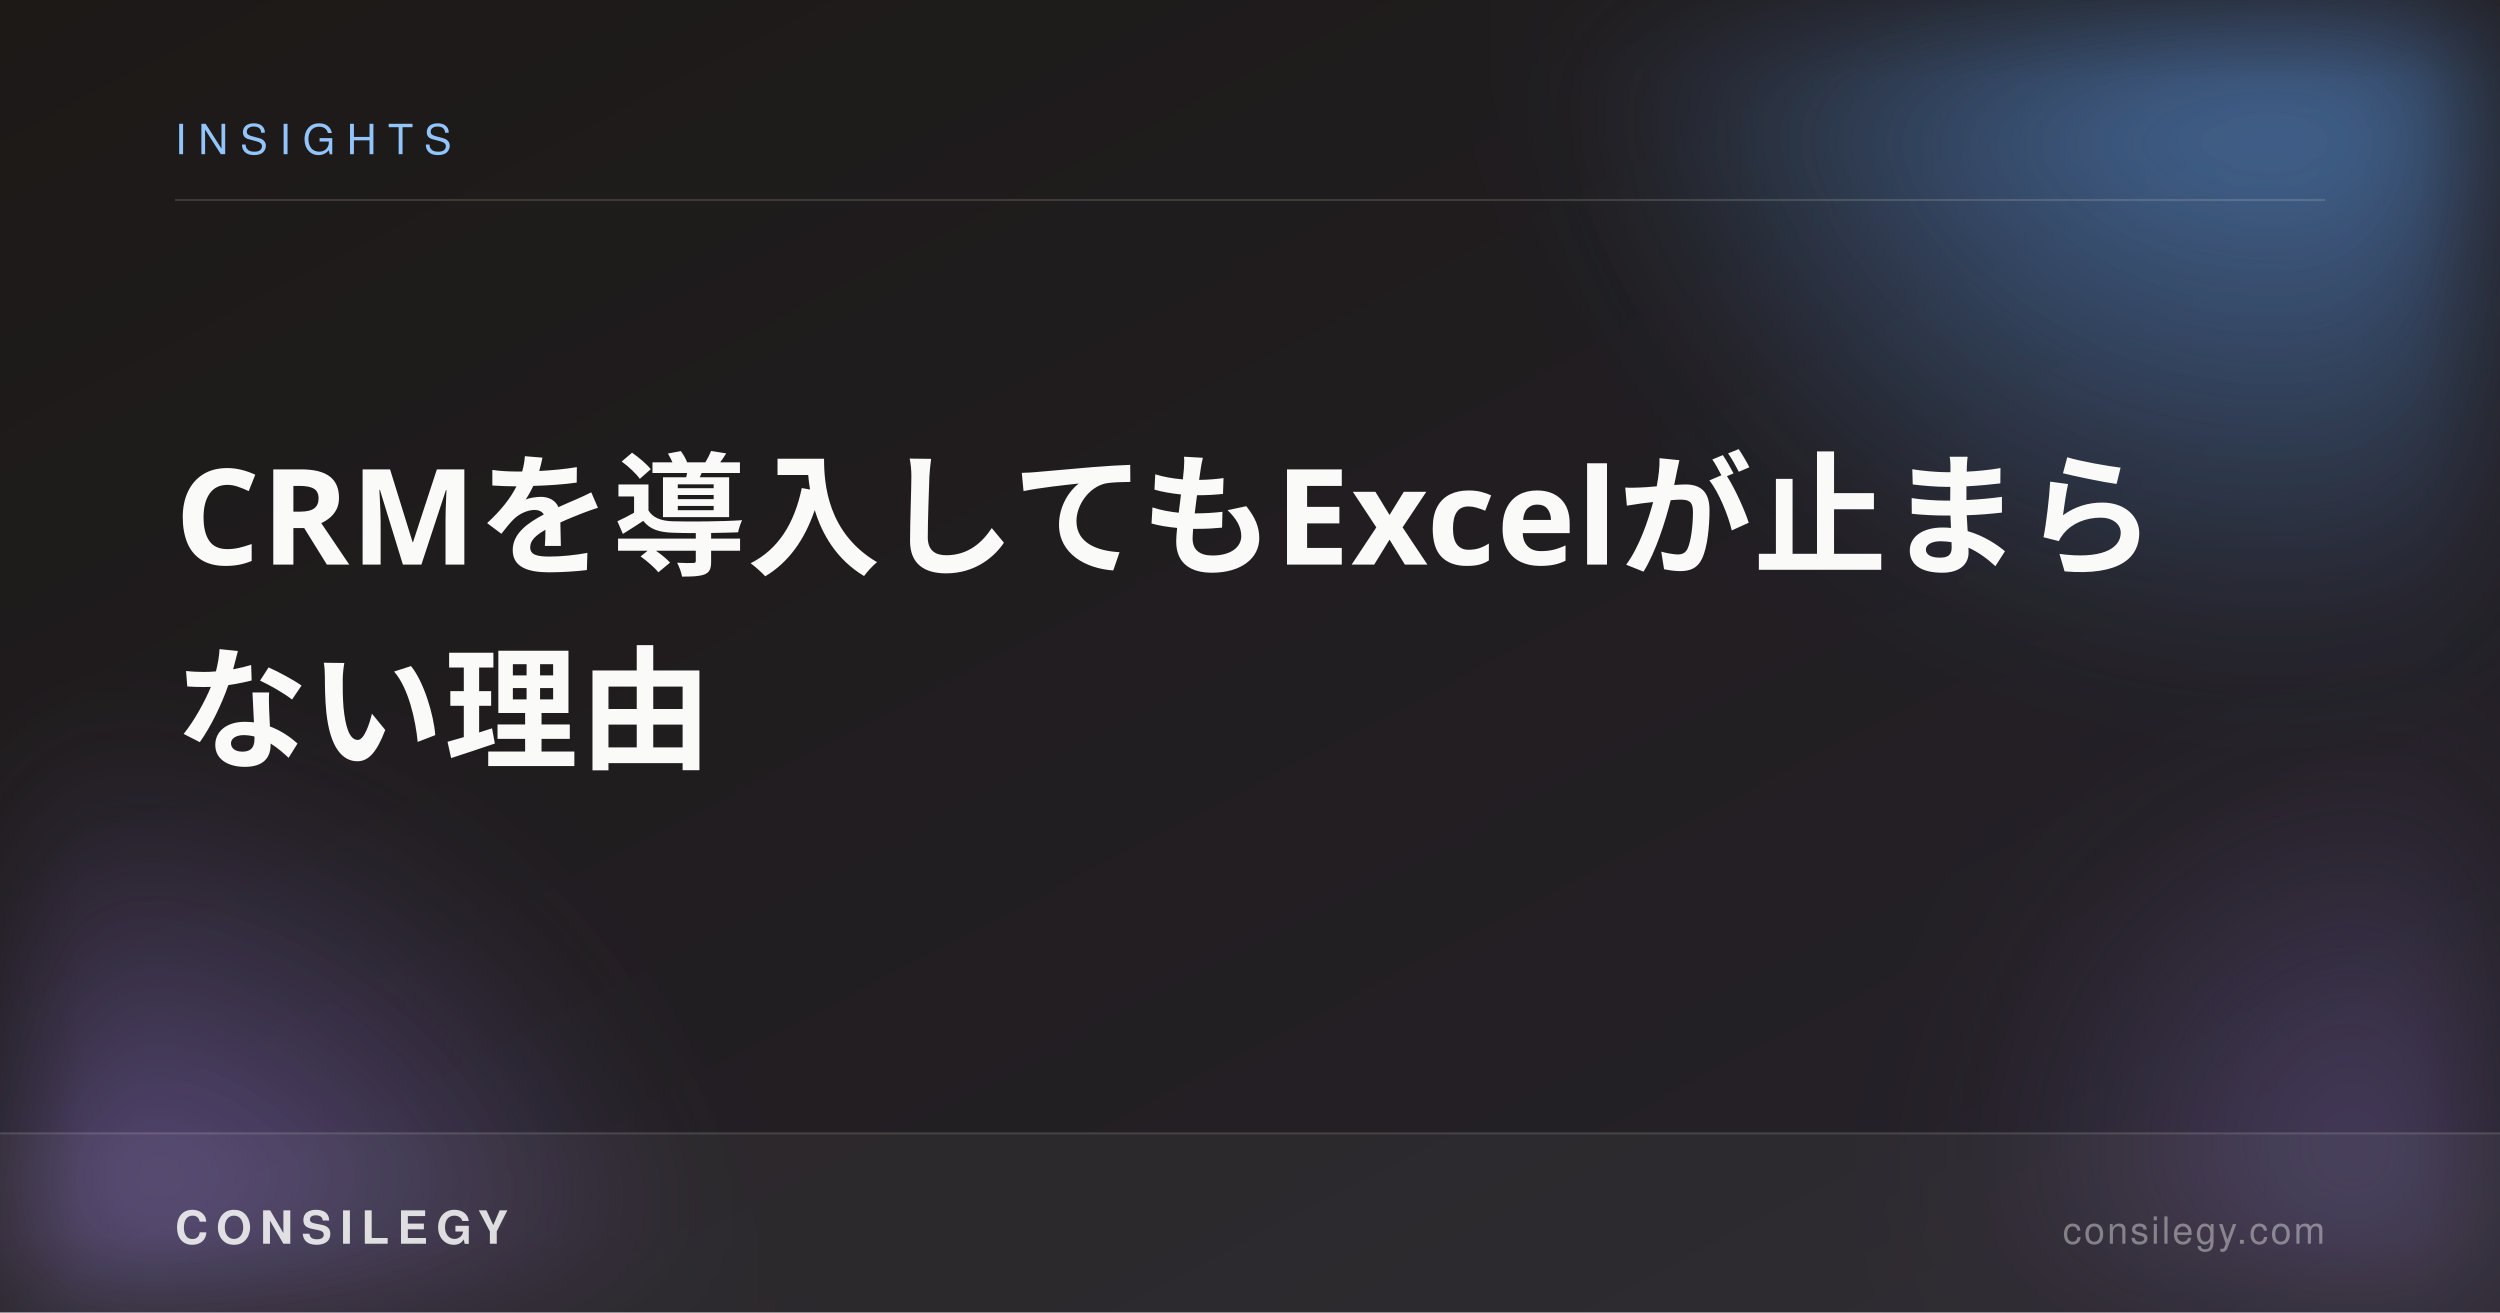
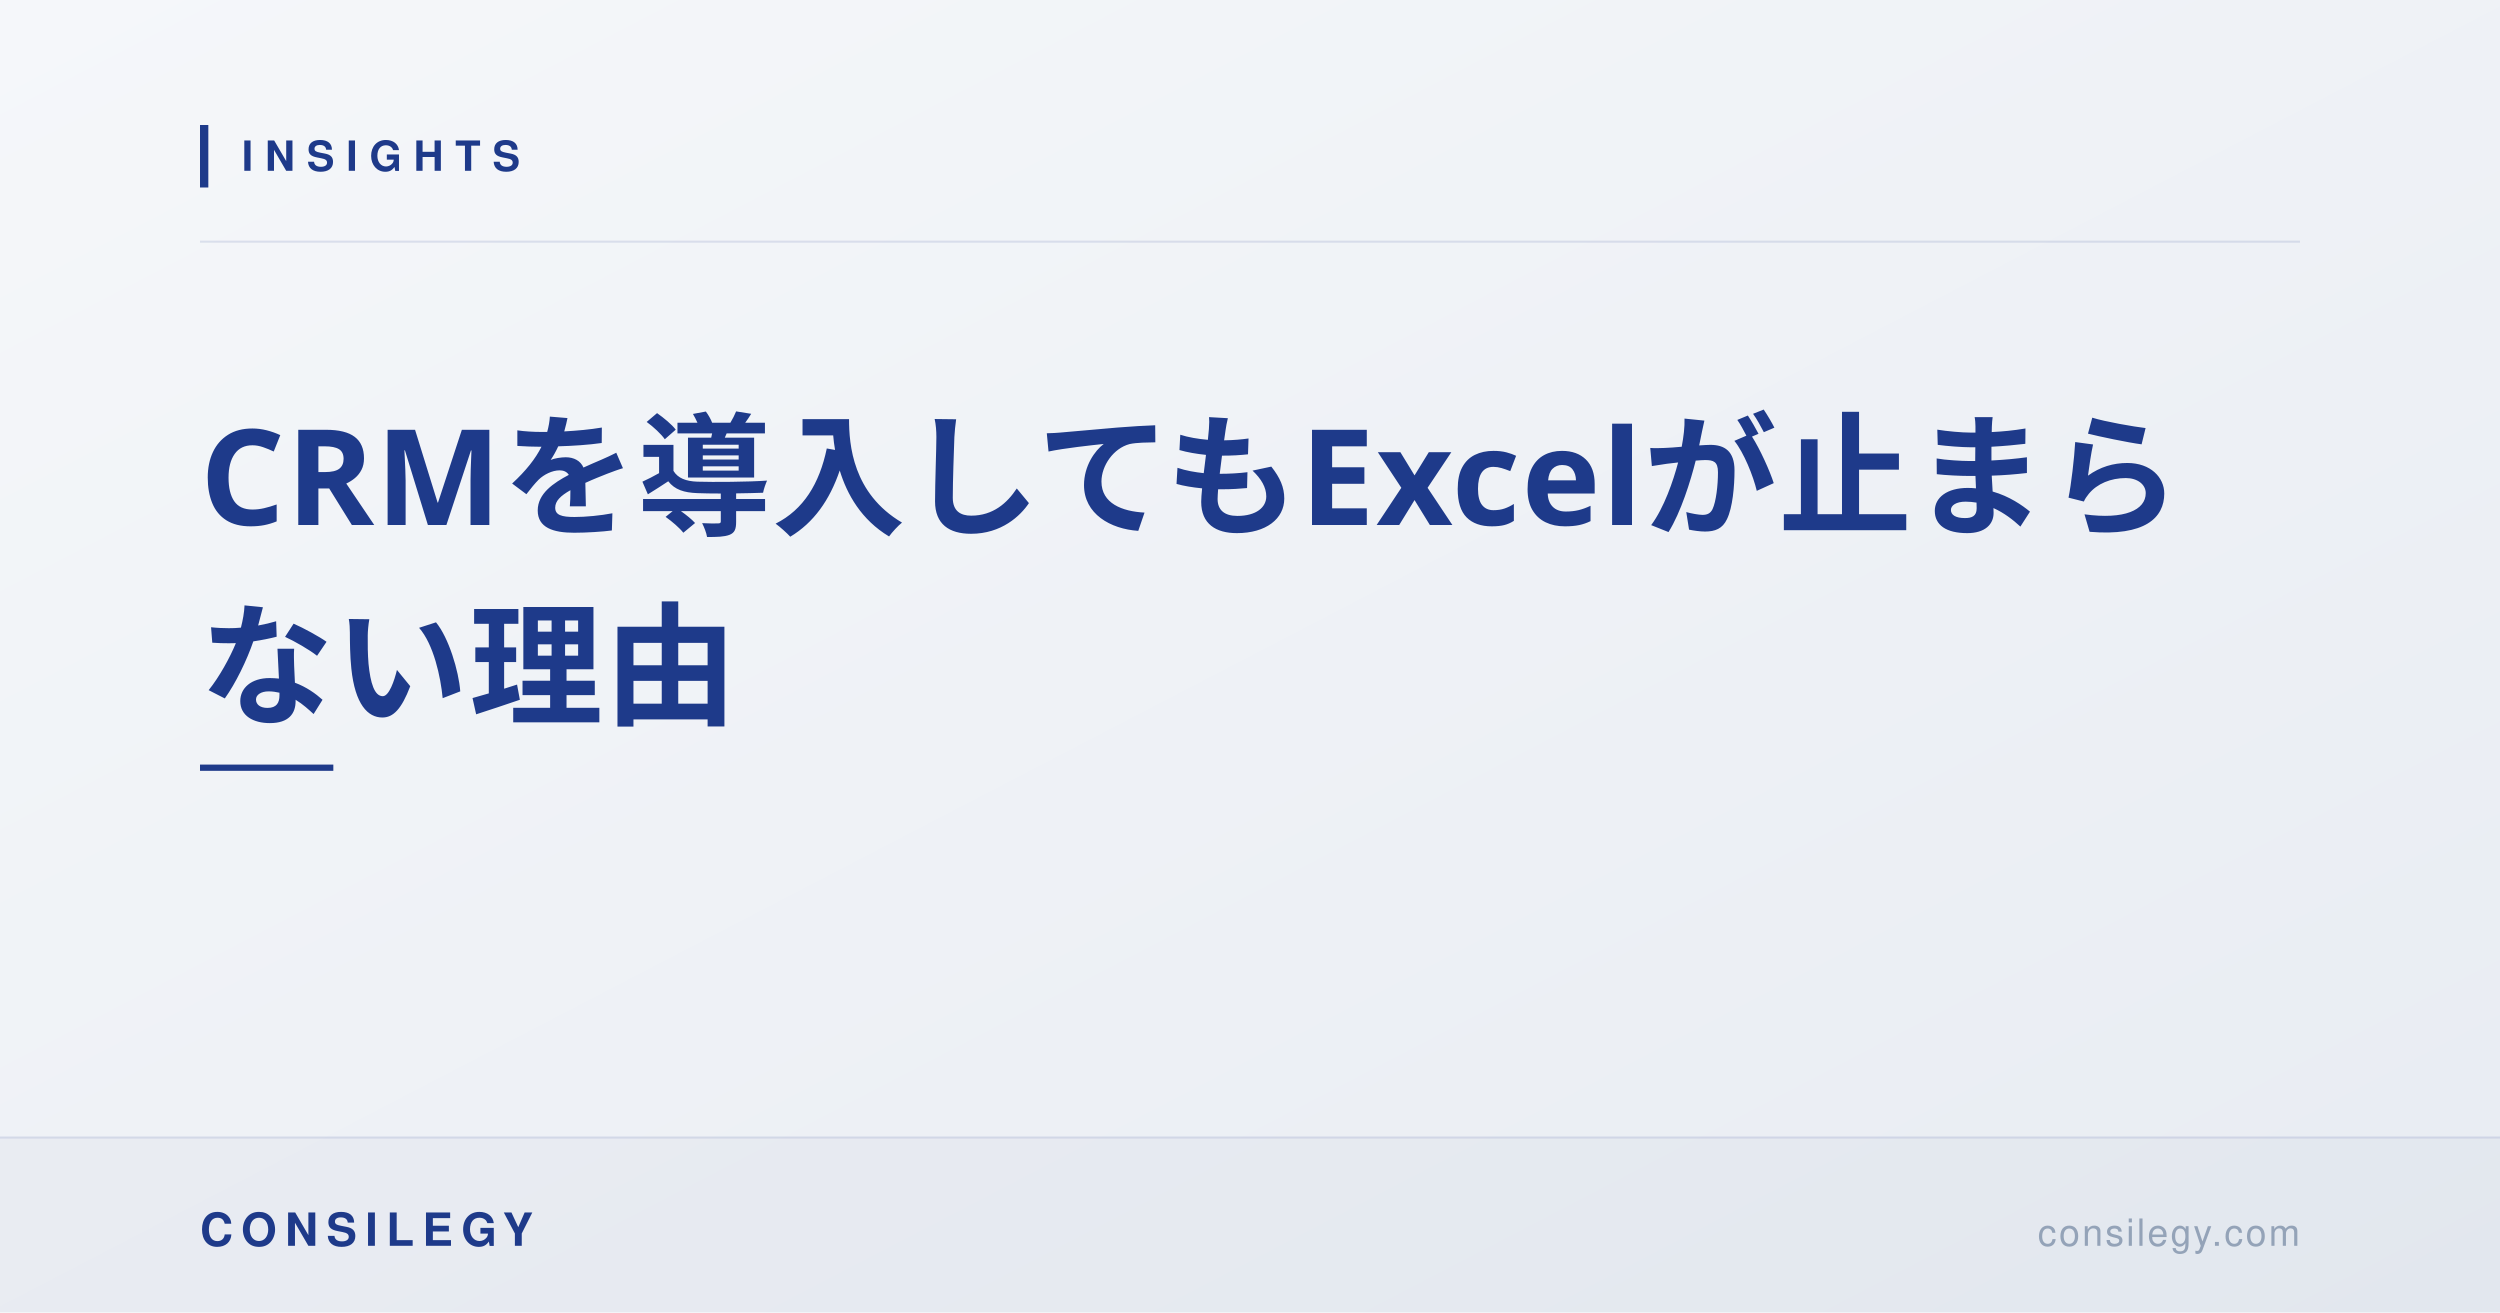
<svg xmlns="http://www.w3.org/2000/svg" viewBox="0 0 1200 630" width="1200" height="630">
  <defs>
    <linearGradient id="bg" x1="0%" y1="0%" x2="100%" y2="100%">
-       <stop offset="0%" stop-color="#1C1917" />
-       <stop offset="100%" stop-color="#26222A" />
+       <stop offset="0%" stop-color="#F5F7FA" />
+       <stop offset="100%" stop-color="#E8ECF2" />
    </linearGradient>
-     <radialGradient id="orbBlue" cx="50%" cy="50%" r="50%">
-       <stop offset="0%" stop-color="#60A5FA" stop-opacity="0.68" />
-       <stop offset="100%" stop-color="#60A5FA" stop-opacity="0" />
-     </radialGradient>
-     <radialGradient id="orbViolet" cx="50%" cy="50%" r="50%">
-       <stop offset="0%" stop-color="#A78BFA" stop-opacity="0.58" />
-       <stop offset="100%" stop-color="#A78BFA" stop-opacity="0" />
-     </radialGradient>
-     <filter id="soften" x="-50%" y="-50%" width="200%" height="200%">
-       <feGaussianBlur stdDeviation="40" />
-     </filter>
  </defs>
  <rect width="1200" height="630" fill="url(#bg)" />
-   <circle cx="1090" cy="-20" r="340" fill="url(#orbBlue)" filter="url(#soften)" />
-   <circle cx="40" cy="660" r="300" fill="url(#orbViolet)" filter="url(#soften)" />
-   <circle cx="1150" cy="560" r="200" fill="url(#orbViolet)" filter="url(#soften)" opacity="0.5" />
-   <line x1="84" y1="96" x2="1116" y2="96" stroke="#FAFAF9" stroke-opacity="0.14" stroke-width="1" />
-   <text x="84" y="74" font-family="'Helvetica Neue',Helvetica,Arial,sans-serif" font-size="20" font-weight="500" fill="#93C5FD" letter-spacing="0.28em">INSIGHTS</text>
-   <text x="84" y="271" font-family="'Hiragino Sans','Hiragino Kaku Gothic ProN',system-ui,sans-serif" font-size="64" font-weight="600" fill="#FAFAF9" letter-spacing="0.01em">CRMを導入してもExcelが止まら</text>
-   <text x="84" y="364" font-family="'Hiragino Sans','Hiragino Kaku Gothic ProN',system-ui,sans-serif" font-size="64" font-weight="600" fill="#FAFAF9" letter-spacing="0.01em">ない理由</text>
-   <rect x="0" y="544" width="1200" height="86" fill="#FAFAF9" fill-opacity="0.045" />
-   <line x1="0" y1="544" x2="1200" y2="544" stroke="#FAFAF9" stroke-opacity="0.14" stroke-width="1" />
-   <text x="84" y="597" font-family="'Helvetica Neue',Helvetica,Arial,sans-serif" font-size="22" font-weight="600" fill="#FAFAF9" fill-opacity="0.85" letter-spacing="0.18em">CONSILEGY</text>
-   <text x="1116" y="597" text-anchor="end" font-family="'Helvetica Neue',Helvetica,Arial,sans-serif" font-size="18" font-weight="400" fill="#FAFAF9" fill-opacity="0.4" letter-spacing="0.06em">consilegy.com</text>
+   <rect x="96" y="60" width="4" height="30" fill="#1E3A8A" />
+   <text x="116" y="82" font-family="'Helvetica Neue',Helvetica,Arial,sans-serif" font-size="20" font-weight="600" fill="#1E3A8A" letter-spacing="0.28em">INSIGHTS</text>
+   <line x1="96" y1="116" x2="1104" y2="116" stroke="#1E3A8A" stroke-opacity="0.12" stroke-width="1" />
+   <text x="96" y="252" font-family="'Hiragino Sans','Hiragino Kaku Gothic ProN',system-ui,sans-serif" font-size="64" font-weight="600" fill="#1E3A8A" letter-spacing="0.01em">CRMを導入してもExcelが止まら</text>
+   <text x="96" y="343" font-family="'Hiragino Sans','Hiragino Kaku Gothic ProN',system-ui,sans-serif" font-size="64" font-weight="600" fill="#1E3A8A" letter-spacing="0.01em">ない理由</text>
+   <rect x="96" y="367" width="64" height="3" fill="#1E3A8A" />
+   <rect x="0" y="546" width="1200" height="84" fill="#1E3A8A" fill-opacity="0.035" />
+   <line x1="0" y1="546" x2="1200" y2="546" stroke="#1E3A8A" stroke-opacity="0.12" stroke-width="1" />
+   <text x="96" y="598" font-family="'Helvetica Neue',Helvetica,Arial,sans-serif" font-size="22" font-weight="600" fill="#1E3A8A" letter-spacing="0.18em">CONSILEGY</text>
+   <text x="1104" y="598" text-anchor="end" font-family="'Helvetica Neue',Helvetica,Arial,sans-serif" font-size="18" font-weight="400" fill="#94A3B8" letter-spacing="0.06em">consilegy.com</text>
</svg>
